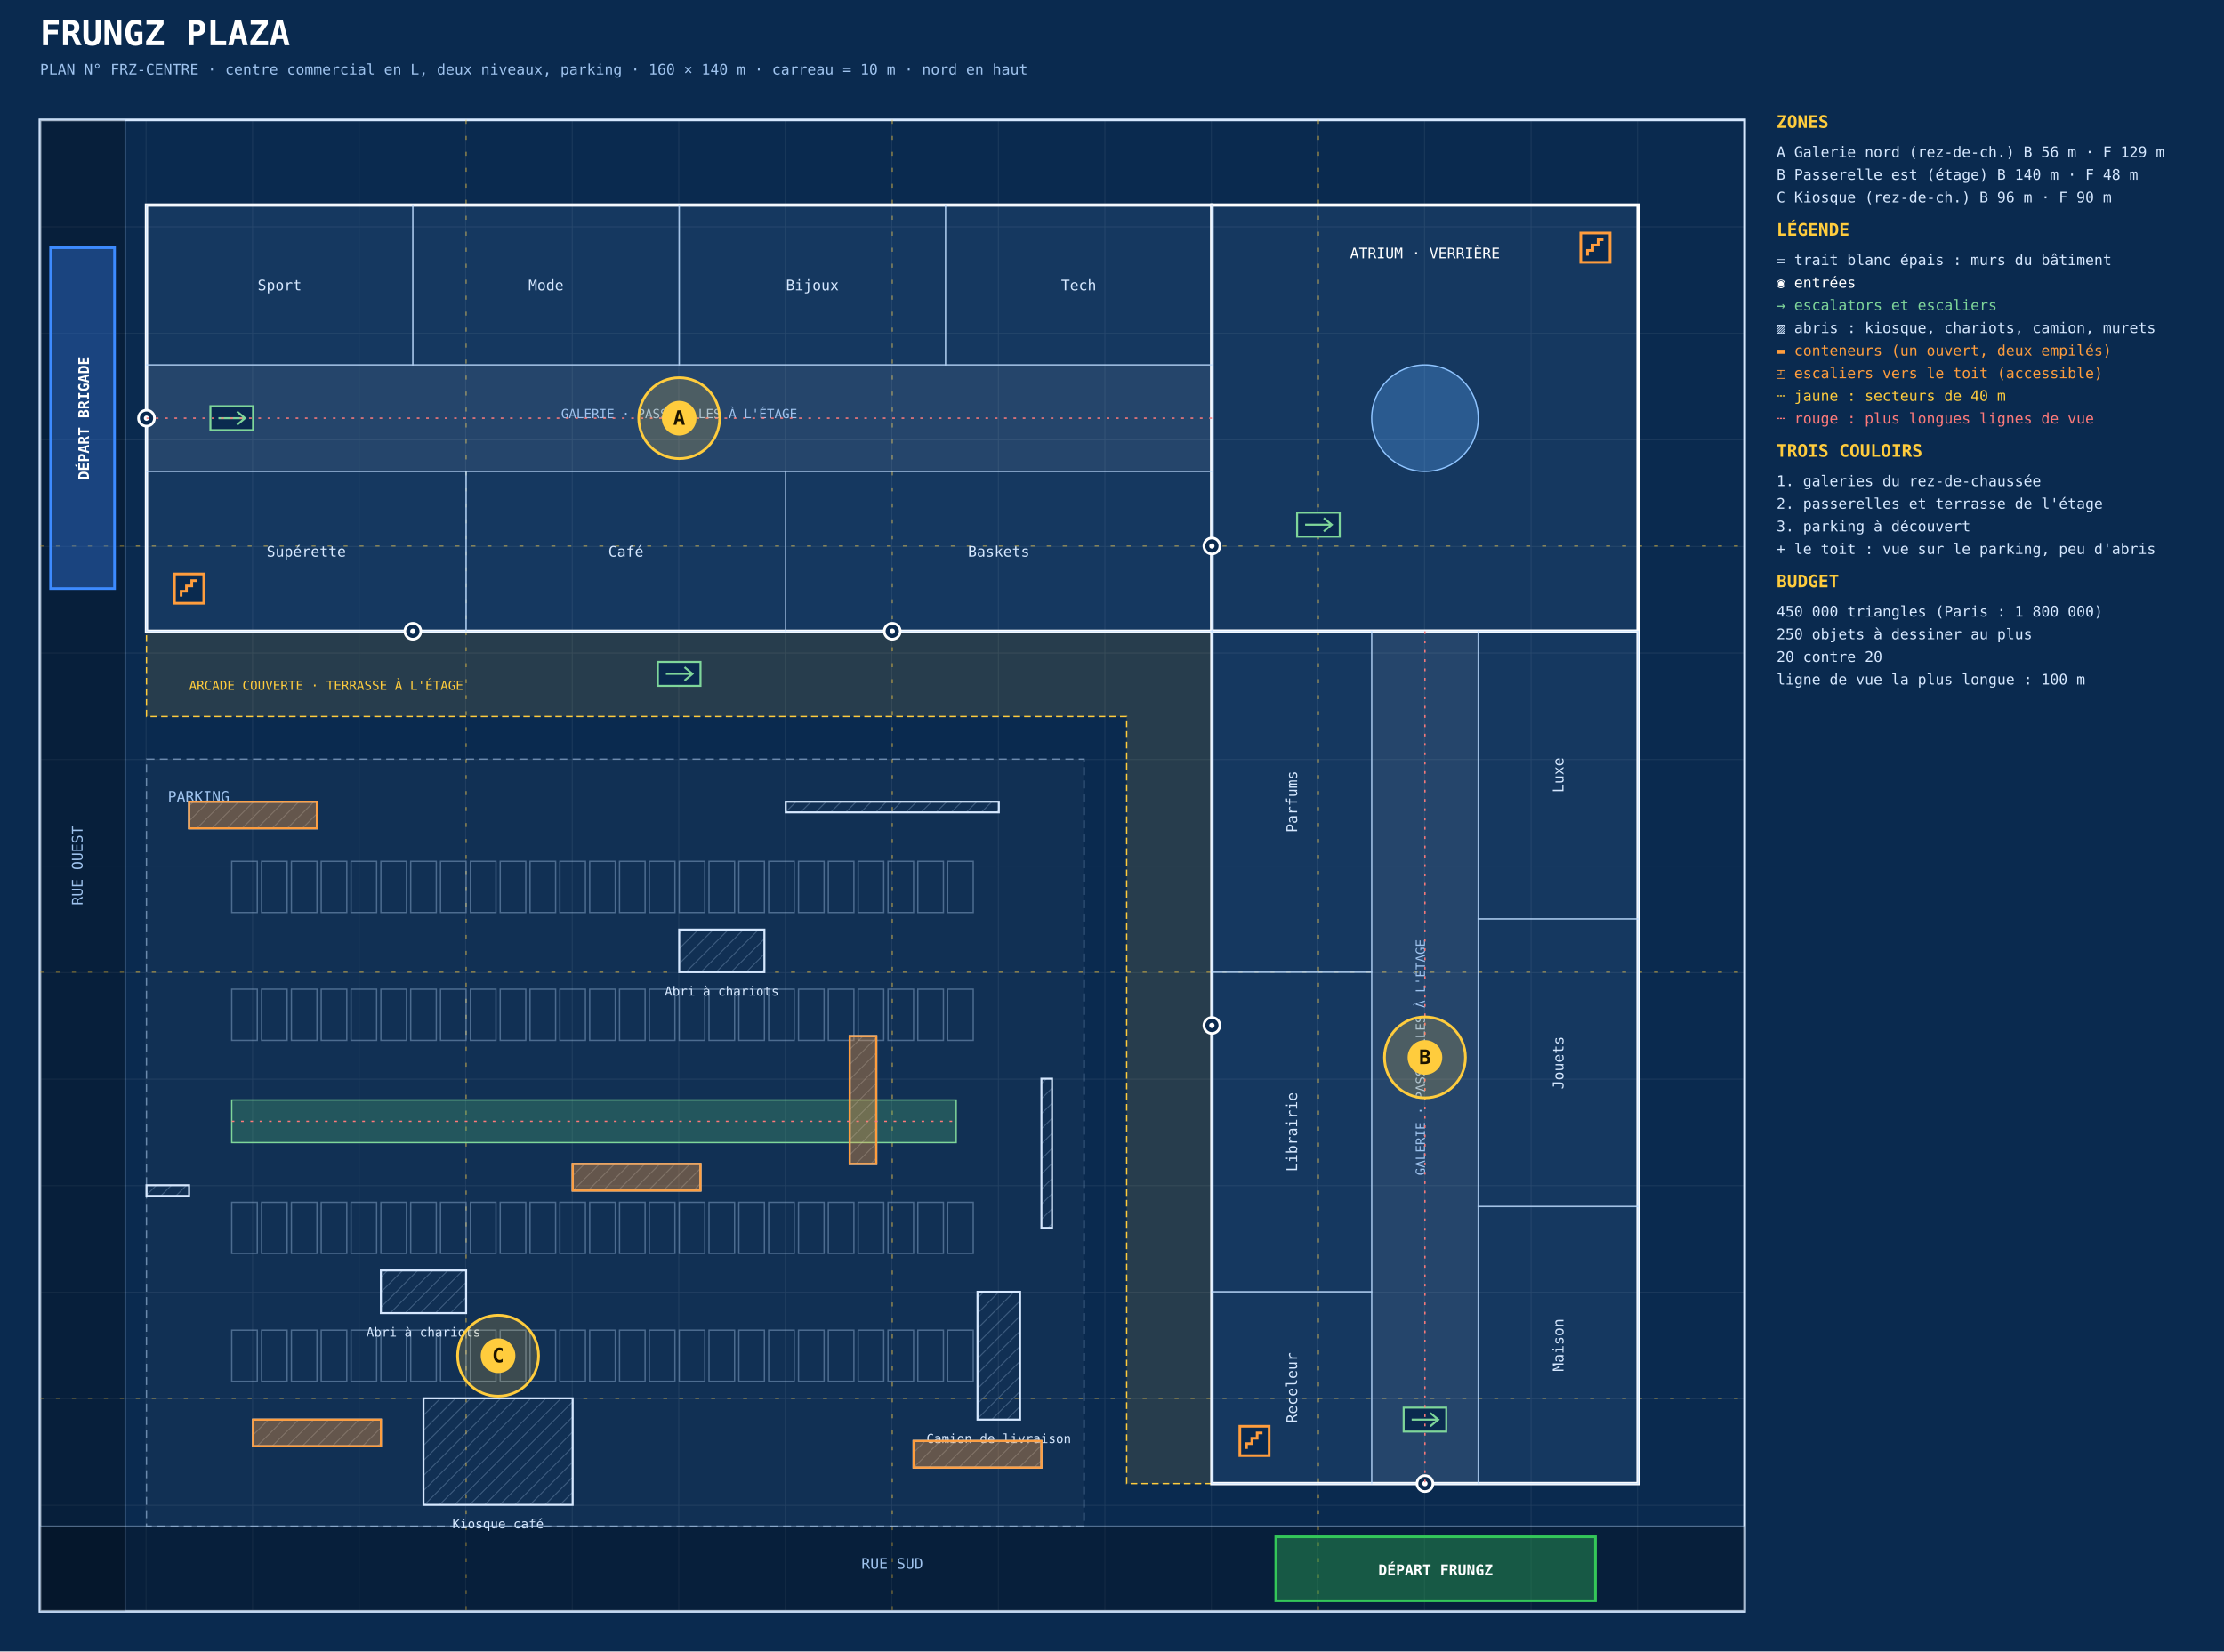
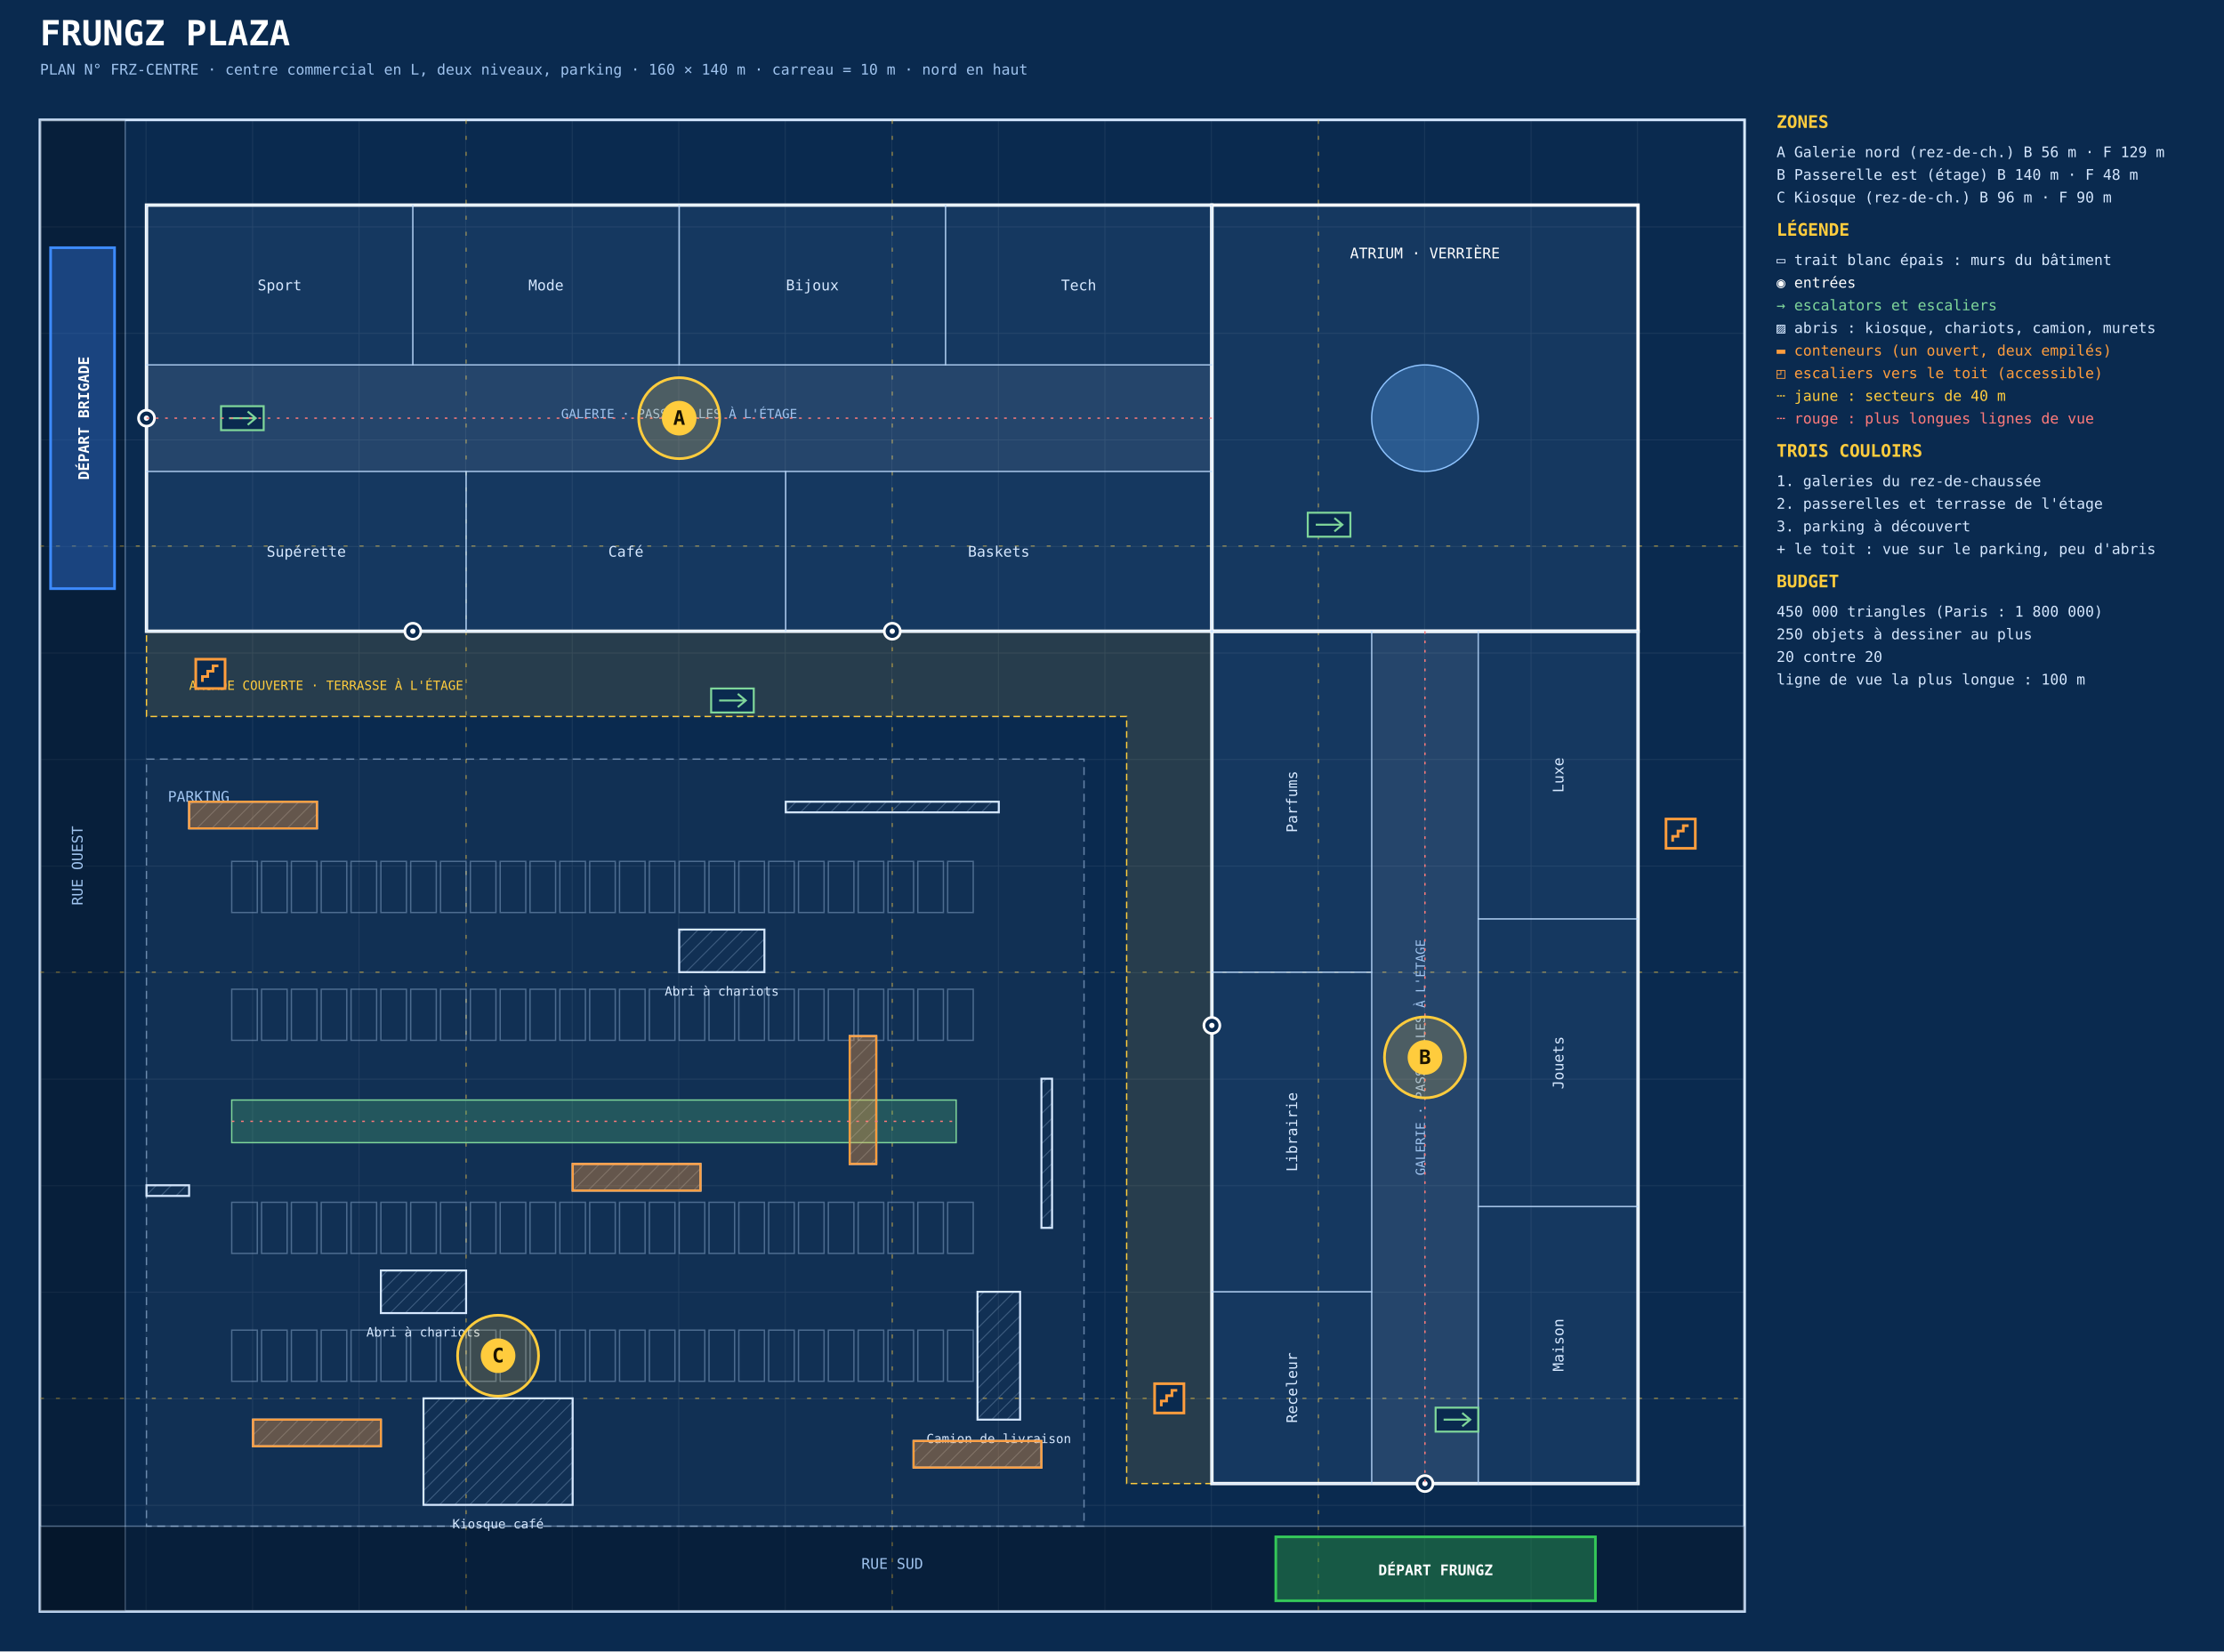
<svg xmlns="http://www.w3.org/2000/svg" viewBox="0 0 1670 1240" width="1670" height="1240" font-family="Menlo,Consolas,monospace" font-size="11" fill="#d6e8ff">
  <defs>
    <pattern id="g" width="80" height="80" patternUnits="userSpaceOnUse" x="30" y="90">
      <path d="M0 0H80V80" fill="none" stroke="rgba(255,255,255,.09)" />
    </pattern>
    <pattern id="h" width="8" height="8" patternUnits="userSpaceOnUse" patternTransform="rotate(45)">
      <path d="M0 0V8" stroke="rgba(190,220,255,.35)" />
    </pattern>
  </defs>
  <rect width="100%" height="100%" fill="#0a2a4f" />
  <rect x="30" y="90" width="1280" height="1120" fill="url(#g)" stroke="#d6e8ff" stroke-width="2" />
  <text x="30" y="34" font-size="26" font-weight="bold" fill="#fff">FRUNGZ PLAZA</text>
  <text x="30" y="56" fill="#9fc3ee">PLAN N° FRZ-CENTRE · centre commercial en L, deux niveaux, parking · 160 × 140 m · carreau = 10 m · nord en haut</text>
  <line x1="350" y1="90" x2="350" y2="1210" stroke="#ffcc3d" stroke-dasharray="3 9" opacity=".5" />
  <line x1="670" y1="90" x2="670" y2="1210" stroke="#ffcc3d" stroke-dasharray="3 9" opacity=".5" />
  <line x1="990" y1="90" x2="990" y2="1210" stroke="#ffcc3d" stroke-dasharray="3 9" opacity=".5" />
  <line x1="30" y1="410" x2="1310" y2="410" stroke="#ffcc3d" stroke-dasharray="3 9" opacity=".5" />
  <line x1="30" y1="730" x2="1310" y2="730" stroke="#ffcc3d" stroke-dasharray="3 9" opacity=".5" />
  <line x1="30" y1="1050" x2="1310" y2="1050" stroke="#ffcc3d" stroke-dasharray="3 9" opacity=".5" />
  <rect x="30" y="90" width="64" height="1120" fill="rgba(0,0,0,.25)" stroke="rgba(190,220,255,.4)" />
  <text x="62" y="650" text-anchor="middle" fill="#9fc3ee" transform="rotate(-90 62 650)">RUE OUEST</text>
  <rect x="30" y="1146" width="1280" height="64" fill="rgba(0,0,0,.25)" stroke="rgba(190,220,255,.4)" />
  <text x="670" y="1178" text-anchor="middle" fill="#9fc3ee">RUE SUD</text>
  <rect x="110" y="570" width="704" height="576" fill="rgba(255,255,255,.03)" stroke="rgba(190,220,255,.5)" stroke-dasharray="6 4" />
  <text x="126" y="602" fill="#9fc3ee">PARKING</text>
  <rect x="174" y="646.8" width="19.2" height="38.4" fill="none" stroke="rgba(190,220,255,.35)" />
  <rect x="196.4" y="646.8" width="19.2" height="38.4" fill="none" stroke="rgba(190,220,255,.35)" />
  <rect x="218.8" y="646.8" width="19.2" height="38.4" fill="none" stroke="rgba(190,220,255,.35)" />
  <rect x="241.2" y="646.8" width="19.2" height="38.4" fill="none" stroke="rgba(190,220,255,.35)" />
  <rect x="263.6" y="646.8" width="19.2" height="38.4" fill="none" stroke="rgba(190,220,255,.35)" />
  <rect x="286" y="646.8" width="19.2" height="38.4" fill="none" stroke="rgba(190,220,255,.35)" />
  <rect x="308.4" y="646.8" width="19.2" height="38.4" fill="none" stroke="rgba(190,220,255,.35)" />
  <rect x="330.8" y="646.8" width="19.2" height="38.4" fill="none" stroke="rgba(190,220,255,.35)" />
  <rect x="353.2" y="646.8" width="19.2" height="38.4" fill="none" stroke="rgba(190,220,255,.35)" />
  <rect x="375.6" y="646.8" width="19.2" height="38.4" fill="none" stroke="rgba(190,220,255,.35)" />
  <rect x="398" y="646.8" width="19.2" height="38.4" fill="none" stroke="rgba(190,220,255,.35)" />
  <rect x="420.4" y="646.8" width="19.2" height="38.4" fill="none" stroke="rgba(190,220,255,.35)" />
  <rect x="442.8" y="646.8" width="19.2" height="38.4" fill="none" stroke="rgba(190,220,255,.35)" />
  <rect x="465.2" y="646.8" width="19.2" height="38.4" fill="none" stroke="rgba(190,220,255,.35)" />
  <rect x="487.6" y="646.8" width="19.2" height="38.4" fill="none" stroke="rgba(190,220,255,.35)" />
  <rect x="510" y="646.8" width="19.2" height="38.4" fill="none" stroke="rgba(190,220,255,.35)" />
  <rect x="532.4" y="646.8" width="19.2" height="38.4" fill="none" stroke="rgba(190,220,255,.35)" />
  <rect x="554.8" y="646.8" width="19.2" height="38.4" fill="none" stroke="rgba(190,220,255,.35)" />
  <rect x="577.2" y="646.8" width="19.2" height="38.4" fill="none" stroke="rgba(190,220,255,.35)" />
  <rect x="599.6" y="646.8" width="19.2" height="38.4" fill="none" stroke="rgba(190,220,255,.35)" />
  <rect x="622" y="646.8" width="19.2" height="38.4" fill="none" stroke="rgba(190,220,255,.35)" />
  <rect x="644.4" y="646.8" width="19.2" height="38.4" fill="none" stroke="rgba(190,220,255,.35)" />
  <rect x="666.8" y="646.8" width="19.2" height="38.4" fill="none" stroke="rgba(190,220,255,.35)" />
  <rect x="689.2" y="646.8" width="19.2" height="38.4" fill="none" stroke="rgba(190,220,255,.35)" />
  <rect x="711.6" y="646.8" width="19.2" height="38.4" fill="none" stroke="rgba(190,220,255,.35)" />
  <rect x="174" y="742.8" width="19.2" height="38.4" fill="none" stroke="rgba(190,220,255,.35)" />
  <rect x="196.4" y="742.8" width="19.2" height="38.4" fill="none" stroke="rgba(190,220,255,.35)" />
  <rect x="218.8" y="742.8" width="19.2" height="38.4" fill="none" stroke="rgba(190,220,255,.35)" />
  <rect x="241.2" y="742.8" width="19.2" height="38.4" fill="none" stroke="rgba(190,220,255,.35)" />
  <rect x="263.6" y="742.8" width="19.2" height="38.4" fill="none" stroke="rgba(190,220,255,.35)" />
  <rect x="286" y="742.8" width="19.2" height="38.4" fill="none" stroke="rgba(190,220,255,.35)" />
  <rect x="308.4" y="742.8" width="19.2" height="38.4" fill="none" stroke="rgba(190,220,255,.35)" />
  <rect x="330.8" y="742.8" width="19.2" height="38.4" fill="none" stroke="rgba(190,220,255,.35)" />
  <rect x="353.2" y="742.8" width="19.2" height="38.4" fill="none" stroke="rgba(190,220,255,.35)" />
  <rect x="375.6" y="742.8" width="19.2" height="38.4" fill="none" stroke="rgba(190,220,255,.35)" />
  <rect x="398" y="742.8" width="19.2" height="38.4" fill="none" stroke="rgba(190,220,255,.35)" />
  <rect x="420.4" y="742.8" width="19.2" height="38.4" fill="none" stroke="rgba(190,220,255,.35)" />
  <rect x="442.8" y="742.8" width="19.2" height="38.4" fill="none" stroke="rgba(190,220,255,.35)" />
  <rect x="465.2" y="742.8" width="19.2" height="38.4" fill="none" stroke="rgba(190,220,255,.35)" />
  <rect x="487.6" y="742.8" width="19.2" height="38.4" fill="none" stroke="rgba(190,220,255,.35)" />
  <rect x="510" y="742.8" width="19.2" height="38.4" fill="none" stroke="rgba(190,220,255,.35)" />
  <rect x="532.4" y="742.8" width="19.2" height="38.4" fill="none" stroke="rgba(190,220,255,.35)" />
  <rect x="554.8" y="742.8" width="19.2" height="38.4" fill="none" stroke="rgba(190,220,255,.35)" />
  <rect x="577.2" y="742.8" width="19.2" height="38.4" fill="none" stroke="rgba(190,220,255,.35)" />
  <rect x="599.6" y="742.8" width="19.2" height="38.4" fill="none" stroke="rgba(190,220,255,.35)" />
  <rect x="622" y="742.8" width="19.2" height="38.4" fill="none" stroke="rgba(190,220,255,.35)" />
  <rect x="644.4" y="742.8" width="19.2" height="38.4" fill="none" stroke="rgba(190,220,255,.35)" />
  <rect x="666.8" y="742.8" width="19.2" height="38.4" fill="none" stroke="rgba(190,220,255,.35)" />
  <rect x="689.2" y="742.8" width="19.2" height="38.4" fill="none" stroke="rgba(190,220,255,.35)" />
  <rect x="711.6" y="742.8" width="19.2" height="38.4" fill="none" stroke="rgba(190,220,255,.35)" />
  <rect x="174" y="902.8" width="19.2" height="38.4" fill="none" stroke="rgba(190,220,255,.35)" />
  <rect x="196.4" y="902.8" width="19.2" height="38.4" fill="none" stroke="rgba(190,220,255,.35)" />
  <rect x="218.8" y="902.8" width="19.2" height="38.4" fill="none" stroke="rgba(190,220,255,.35)" />
  <rect x="241.2" y="902.8" width="19.2" height="38.4" fill="none" stroke="rgba(190,220,255,.35)" />
  <rect x="263.6" y="902.8" width="19.2" height="38.4" fill="none" stroke="rgba(190,220,255,.35)" />
  <rect x="286" y="902.8" width="19.2" height="38.4" fill="none" stroke="rgba(190,220,255,.35)" />
  <rect x="308.4" y="902.8" width="19.2" height="38.4" fill="none" stroke="rgba(190,220,255,.35)" />
  <rect x="330.8" y="902.8" width="19.2" height="38.4" fill="none" stroke="rgba(190,220,255,.35)" />
  <rect x="353.2" y="902.8" width="19.2" height="38.4" fill="none" stroke="rgba(190,220,255,.35)" />
  <rect x="375.6" y="902.8" width="19.2" height="38.4" fill="none" stroke="rgba(190,220,255,.35)" />
  <rect x="398" y="902.8" width="19.2" height="38.4" fill="none" stroke="rgba(190,220,255,.35)" />
  <rect x="420.4" y="902.8" width="19.2" height="38.4" fill="none" stroke="rgba(190,220,255,.35)" />
  <rect x="442.8" y="902.8" width="19.2" height="38.4" fill="none" stroke="rgba(190,220,255,.35)" />
  <rect x="465.2" y="902.8" width="19.2" height="38.4" fill="none" stroke="rgba(190,220,255,.35)" />
  <rect x="487.6" y="902.8" width="19.2" height="38.4" fill="none" stroke="rgba(190,220,255,.35)" />
  <rect x="510" y="902.8" width="19.2" height="38.4" fill="none" stroke="rgba(190,220,255,.35)" />
  <rect x="532.4" y="902.8" width="19.2" height="38.4" fill="none" stroke="rgba(190,220,255,.35)" />
  <rect x="554.8" y="902.8" width="19.2" height="38.4" fill="none" stroke="rgba(190,220,255,.35)" />
  <rect x="577.2" y="902.8" width="19.2" height="38.4" fill="none" stroke="rgba(190,220,255,.35)" />
  <rect x="599.6" y="902.8" width="19.2" height="38.4" fill="none" stroke="rgba(190,220,255,.35)" />
  <rect x="622" y="902.8" width="19.2" height="38.4" fill="none" stroke="rgba(190,220,255,.35)" />
  <rect x="644.4" y="902.8" width="19.2" height="38.4" fill="none" stroke="rgba(190,220,255,.35)" />
  <rect x="666.8" y="902.8" width="19.2" height="38.4" fill="none" stroke="rgba(190,220,255,.35)" />
  <rect x="689.2" y="902.8" width="19.2" height="38.4" fill="none" stroke="rgba(190,220,255,.35)" />
  <rect x="711.6" y="902.8" width="19.2" height="38.4" fill="none" stroke="rgba(190,220,255,.35)" />
  <rect x="174" y="998.8" width="19.2" height="38.4" fill="none" stroke="rgba(190,220,255,.35)" />
  <rect x="196.4" y="998.8" width="19.2" height="38.4" fill="none" stroke="rgba(190,220,255,.35)" />
  <rect x="218.8" y="998.8" width="19.2" height="38.4" fill="none" stroke="rgba(190,220,255,.35)" />
  <rect x="241.2" y="998.8" width="19.2" height="38.4" fill="none" stroke="rgba(190,220,255,.35)" />
  <rect x="263.6" y="998.8" width="19.2" height="38.4" fill="none" stroke="rgba(190,220,255,.35)" />
  <rect x="286" y="998.8" width="19.2" height="38.4" fill="none" stroke="rgba(190,220,255,.35)" />
  <rect x="308.4" y="998.8" width="19.2" height="38.4" fill="none" stroke="rgba(190,220,255,.35)" />
  <rect x="330.8" y="998.8" width="19.2" height="38.4" fill="none" stroke="rgba(190,220,255,.35)" />
  <rect x="353.2" y="998.8" width="19.2" height="38.4" fill="none" stroke="rgba(190,220,255,.35)" />
  <rect x="375.6" y="998.8" width="19.2" height="38.4" fill="none" stroke="rgba(190,220,255,.35)" />
  <rect x="398" y="998.8" width="19.2" height="38.4" fill="none" stroke="rgba(190,220,255,.35)" />
  <rect x="420.4" y="998.8" width="19.2" height="38.4" fill="none" stroke="rgba(190,220,255,.35)" />
  <rect x="442.8" y="998.8" width="19.2" height="38.4" fill="none" stroke="rgba(190,220,255,.35)" />
  <rect x="465.2" y="998.8" width="19.2" height="38.4" fill="none" stroke="rgba(190,220,255,.35)" />
  <rect x="487.6" y="998.8" width="19.2" height="38.4" fill="none" stroke="rgba(190,220,255,.35)" />
  <rect x="510" y="998.8" width="19.2" height="38.4" fill="none" stroke="rgba(190,220,255,.35)" />
  <rect x="532.4" y="998.8" width="19.2" height="38.4" fill="none" stroke="rgba(190,220,255,.35)" />
  <rect x="554.8" y="998.8" width="19.2" height="38.4" fill="none" stroke="rgba(190,220,255,.35)" />
  <rect x="577.2" y="998.8" width="19.2" height="38.4" fill="none" stroke="rgba(190,220,255,.35)" />
  <rect x="599.6" y="998.8" width="19.2" height="38.4" fill="none" stroke="rgba(190,220,255,.35)" />
  <rect x="622" y="998.8" width="19.2" height="38.4" fill="none" stroke="rgba(190,220,255,.35)" />
  <rect x="644.4" y="998.8" width="19.2" height="38.4" fill="none" stroke="rgba(190,220,255,.35)" />
  <rect x="666.8" y="998.8" width="19.2" height="38.4" fill="none" stroke="rgba(190,220,255,.35)" />
  <rect x="689.2" y="998.8" width="19.2" height="38.4" fill="none" stroke="rgba(190,220,255,.35)" />
  <rect x="711.6" y="998.8" width="19.2" height="38.4" fill="none" stroke="rgba(190,220,255,.35)" />
  <rect x="174" y="826" width="544" height="32" fill="rgba(90,200,120,.25)" stroke="#7fd69a" />
  <rect x="318" y="1050" width="112" height="80" fill="url(#h)" stroke="#d6e8ff" stroke-width="1.5" />
  <text x="374" y="1147.6" text-anchor="middle" font-size="9.5">Kiosque café</text>
  <rect x="510" y="698" width="64" height="32" fill="url(#h)" stroke="#d6e8ff" stroke-width="1.5" />
  <text x="542" y="747.6" text-anchor="middle" font-size="9.5">Abri à chariots</text>
  <rect x="286" y="954" width="64" height="32" fill="url(#h)" stroke="#d6e8ff" stroke-width="1.5" />
  <text x="318" y="1003.6" text-anchor="middle" font-size="9.5">Abri à chariots</text>
  <rect x="734" y="970" width="32" height="96" fill="url(#h)" stroke="#d6e8ff" stroke-width="1.5" />
  <text x="750" y="1083.6" text-anchor="middle" font-size="9.5">Camion de livraison</text>
  <rect x="110" y="890" width="32" height="8" fill="url(#h)" stroke="#d6e8ff" stroke-width="1.5" />
  <rect x="590" y="602" width="160" height="8" fill="url(#h)" stroke="#d6e8ff" stroke-width="1.5" />
  <rect x="782" y="810" width="8" height="112" fill="url(#h)" stroke="#d6e8ff" stroke-width="1.5" />
  <rect x="142" y="602" width="96" height="20" fill="url(#h)" stroke="#d6e8ff" stroke-width="1.5" />
  <rect x="142" y="602" width="96" height="20" fill="rgba(255,157,61,.35)" stroke="#ff9d3d" stroke-width="1.5" />
  <rect x="430" y="874" width="96" height="20" fill="url(#h)" stroke="#d6e8ff" stroke-width="1.5" />
  <rect x="430" y="874" width="96" height="20" fill="rgba(255,157,61,.35)" stroke="#ff9d3d" stroke-width="1.5" />
  <rect x="638" y="778" width="20" height="96" fill="url(#h)" stroke="#d6e8ff" stroke-width="1.5" />
  <rect x="638" y="778" width="20" height="96" fill="rgba(255,157,61,.35)" stroke="#ff9d3d" stroke-width="1.5" />
  <rect x="190" y="1066" width="96" height="20" fill="url(#h)" stroke="#d6e8ff" stroke-width="1.5" />
  <rect x="190" y="1066" width="96" height="20" fill="rgba(255,157,61,.35)" stroke="#ff9d3d" stroke-width="1.5" />
  <rect x="686" y="1082" width="96" height="20" fill="url(#h)" stroke="#d6e8ff" stroke-width="1.5" />
  <rect x="686" y="1082" width="96" height="20" fill="rgba(255,157,61,.35)" stroke="#ff9d3d" stroke-width="1.5" />
  <polygon points="110,474 910,474 910,1114 846,1114 846,538 110,538" fill="rgba(255,204,61,.12)" stroke="#ffcc3d" stroke-dasharray="5 3" />
  <text x="142" y="518" fill="#ffcc3d" font-size="9.5">ARCADE COUVERTE · TERRASSE À L'ÉTAGE</text>
  <rect x="110" y="154" width="800" height="320" fill="rgba(120,180,255,.10)" stroke="#fff" stroke-width="2.5" />
  <rect x="910" y="474" width="320" height="640" fill="rgba(120,180,255,.10)" stroke="#fff" stroke-width="2.5" />
  <rect x="910" y="154" width="320" height="320" fill="rgba(120,180,255,.10)" stroke="#fff" stroke-width="2.5" />
  <rect x="110" y="274" width="800" height="80" fill="rgba(255,255,255,.07)" stroke="rgba(190,220,255,.5)" />
  <text x="510" y="314" text-anchor="middle" fill="#9fc3ee" font-size="9.5">GALERIE · PASSERELLES À L'ÉTAGE</text>
  <rect x="1030" y="474" width="80" height="640" fill="rgba(255,255,255,.07)" stroke="rgba(190,220,255,.5)" />
  <text x="1070" y="794" text-anchor="middle" fill="#9fc3ee" font-size="9.5" transform="rotate(-90 1070 794)">GALERIE · PASSERELLES À L'ÉTAGE</text>
  <rect x="110" y="154" width="200" height="120" fill="none" stroke="rgba(190,220,255,.6)" />
  <text x="210" y="218" text-anchor="middle">Sport</text>
  <rect x="310" y="154" width="200" height="120" fill="none" stroke="rgba(190,220,255,.6)" />
  <text x="410" y="218" text-anchor="middle">Mode</text>
  <rect x="510" y="154" width="200" height="120" fill="none" stroke="rgba(190,220,255,.6)" />
  <text x="610" y="218" text-anchor="middle">Bijoux</text>
  <rect x="710" y="154" width="200" height="120" fill="none" stroke="rgba(190,220,255,.6)" />
  <text x="810" y="218" text-anchor="middle">Tech</text>
  <rect x="110" y="354" width="240" height="120" fill="none" stroke="rgba(190,220,255,.6)" />
  <text x="230" y="418" text-anchor="middle">Supérette</text>
  <rect x="350" y="354" width="240" height="120" fill="none" stroke="rgba(190,220,255,.6)" />
  <text x="470" y="418" text-anchor="middle">Café</text>
  <rect x="590" y="354" width="320" height="120" fill="none" stroke="rgba(190,220,255,.6)" />
  <text x="750" y="418" text-anchor="middle">Baskets</text>
  <rect x="1110" y="474" width="120" height="216" fill="none" stroke="rgba(190,220,255,.6)" />
  <text x="1170" y="586" text-anchor="middle" transform="rotate(-90 1170 582)">Luxe</text>
  <rect x="1110" y="690" width="120" height="216" fill="none" stroke="rgba(190,220,255,.6)" />
  <text x="1170" y="802" text-anchor="middle" transform="rotate(-90 1170 798)">Jouets</text>
  <rect x="1110" y="906" width="120" height="208" fill="none" stroke="rgba(190,220,255,.6)" />
  <text x="1170" y="1014" text-anchor="middle" transform="rotate(-90 1170 1010)">Maison</text>
  <rect x="910" y="474" width="120" height="256" fill="none" stroke="rgba(190,220,255,.6)" />
  <text x="970" y="606" text-anchor="middle" transform="rotate(-90 970 602)">Parfums</text>
  <rect x="910" y="730" width="120" height="240" fill="none" stroke="rgba(190,220,255,.6)" />
  <text x="970" y="854" text-anchor="middle" transform="rotate(-90 970 850)">Librairie</text>
  <rect x="910" y="970" width="120" height="144" fill="none" stroke="rgba(190,220,255,.6)" />
  <text x="970" y="1046" text-anchor="middle" transform="rotate(-90 970 1042)">Receleur</text>
  <circle cx="1070" cy="314" r="40" fill="rgba(90,170,255,.3)" stroke="#8fc4ff" />
  <text x="1070" y="194" text-anchor="middle" fill="#fff">ATRIUM · VERRIÈRE</text>
-   <rect x="131" y="431" width="22" height="22" fill="#0a2a4f" stroke="#ff9d3d" stroke-width="2" />
-   <path d="M136 448v-4h4v-4h4v-4h4" fill="none" stroke="#ff9d3d" stroke-width="2" />
-   <rect x="1187" y="175" width="22" height="22" fill="#0a2a4f" stroke="#ff9d3d" stroke-width="2" />
-   <path d="M1192 192v-4h4v-4h4v-4h4" fill="none" stroke="#ff9d3d" stroke-width="2" />
-   <rect x="931" y="1071" width="22" height="22" fill="#0a2a4f" stroke="#ff9d3d" stroke-width="2" />
-   <path d="M936 1088v-4h4v-4h4v-4h4" fill="none" stroke="#ff9d3d" stroke-width="2" />
-   <rect x="158" y="305" width="32" height="18" fill="#0a2a4f" stroke="#7fd69a" stroke-width="1.5" />
-   <path d="M164 314h20m-6 -5l6 5l-6 5" fill="none" stroke="#7fd69a" stroke-width="1.5" />
-   <rect x="974" y="385" width="32" height="18" fill="#0a2a4f" stroke="#7fd69a" stroke-width="1.5" />
-   <path d="M980 394h20m-6 -5l6 5l-6 5" fill="none" stroke="#7fd69a" stroke-width="1.5" />
-   <rect x="1054" y="1057" width="32" height="18" fill="#0a2a4f" stroke="#7fd69a" stroke-width="1.5" />
-   <path d="M1060 1066h20m-6 -5l6 5l-6 5" fill="none" stroke="#7fd69a" stroke-width="1.5" />
-   <rect x="494" y="497" width="32" height="18" fill="#0a2a4f" stroke="#7fd69a" stroke-width="1.5" />
-   <path d="M500 506h20m-6 -5l6 5l-6 5" fill="none" stroke="#7fd69a" stroke-width="1.5" />
+   <rect x="147" y="495" width="22" height="22" fill="#0a2a4f" stroke="#ff9d3d" stroke-width="2" />
+   <path d="M152 512v-4h4v-4h4v-4h4" fill="none" stroke="#ff9d3d" stroke-width="2" />
+   <rect x="1251" y="615" width="22" height="22" fill="#0a2a4f" stroke="#ff9d3d" stroke-width="2" />
+   <path d="M1256 632v-4h4v-4h4v-4h4" fill="none" stroke="#ff9d3d" stroke-width="2" />
+   <rect x="867" y="1039" width="22" height="22" fill="#0a2a4f" stroke="#ff9d3d" stroke-width="2" />
+   <path d="M872 1056v-4h4v-4h4v-4h4" fill="none" stroke="#ff9d3d" stroke-width="2" />
+   <rect x="166" y="305" width="32" height="18" fill="#0a2a4f" stroke="#7fd69a" stroke-width="1.5" />
+   <path d="M172 314h20m-6 -5l6 5l-6 5" fill="none" stroke="#7fd69a" stroke-width="1.5" />
+   <rect x="982" y="385" width="32" height="18" fill="#0a2a4f" stroke="#7fd69a" stroke-width="1.5" />
+   <path d="M988 394h20m-6 -5l6 5l-6 5" fill="none" stroke="#7fd69a" stroke-width="1.5" />
+   <rect x="1078" y="1057" width="32" height="18" fill="#0a2a4f" stroke="#7fd69a" stroke-width="1.5" />
+   <path d="M1084 1066h20m-6 -5l6 5l-6 5" fill="none" stroke="#7fd69a" stroke-width="1.5" />
+   <rect x="534" y="517" width="32" height="18" fill="#0a2a4f" stroke="#7fd69a" stroke-width="1.5" />
+   <path d="M540 526h20m-6 -5l6 5l-6 5" fill="none" stroke="#7fd69a" stroke-width="1.5" />
  <circle cx="110" cy="314" r="6" fill="#0a2a4f" stroke="#fff" stroke-width="2" />
  <circle cx="110" cy="314" r="2" fill="#fff" />
  <circle cx="310" cy="474" r="6" fill="#0a2a4f" stroke="#fff" stroke-width="2" />
  <circle cx="310" cy="474" r="2" fill="#fff" />
  <circle cx="670" cy="474" r="6" fill="#0a2a4f" stroke="#fff" stroke-width="2" />
  <circle cx="670" cy="474" r="2" fill="#fff" />
  <circle cx="910" cy="770" r="6" fill="#0a2a4f" stroke="#fff" stroke-width="2" />
  <circle cx="910" cy="770" r="2" fill="#fff" />
  <circle cx="1070" cy="1114" r="6" fill="#0a2a4f" stroke="#fff" stroke-width="2" />
  <circle cx="1070" cy="1114" r="2" fill="#fff" />
-   <circle cx="910" cy="410" r="6" fill="#0a2a4f" stroke="#fff" stroke-width="2" />
-   <circle cx="910" cy="410" r="2" fill="#fff" />
  <line x1="110" y1="314" x2="910" y2="314" stroke="#ff7a7a" stroke-width="1" stroke-dasharray="2 5" />
  <line x1="1070" y1="474" x2="1070" y2="1114" stroke="#ff7a7a" stroke-width="1" stroke-dasharray="2 5" />
  <line x1="174" y1="842" x2="718" y2="842" stroke="#ff7a7a" stroke-width="1" stroke-dasharray="2 5" />
  <rect x="38" y="186" width="48" height="256" fill="#3d8bff" fill-opacity=".35" stroke="#3d8bff" stroke-width="2" />
  <text x="62" y="318.8" text-anchor="middle" fill="#fff" font-weight="bold" transform="rotate(-90 62 314)">DÉPART BRIGADE</text>
  <rect x="958" y="1154" width="240" height="48" fill="#34c759" fill-opacity=".35" stroke="#34c759" stroke-width="2" />
  <text x="1078" y="1182.8" text-anchor="middle" fill="#fff" font-weight="bold">DÉPART FRUNGZ</text>
  <circle cx="510" cy="314" r="30.4" fill="rgba(255,204,61,.18)" stroke="#ffcc3d" stroke-width="2" />
  <circle cx="510" cy="314" r="13" fill="#ffcc3d" />
  <text x="510" y="319" text-anchor="middle" font-size="15" font-weight="bold" fill="#1a1300">A</text>
  <circle cx="1070" cy="794" r="30.4" fill="rgba(255,204,61,.18)" stroke="#ffcc3d" stroke-width="2" />
  <circle cx="1070" cy="794" r="13" fill="#ffcc3d" />
  <text x="1070" y="799" text-anchor="middle" font-size="15" font-weight="bold" fill="#1a1300">B</text>
  <circle cx="374" cy="1018" r="30.4" fill="rgba(255,204,61,.18)" stroke="#ffcc3d" stroke-width="2" />
  <circle cx="374" cy="1018" r="13" fill="#ffcc3d" />
  <text x="374" y="1023" text-anchor="middle" font-size="15" font-weight="bold" fill="#1a1300">C</text>
  <text x="1334" y="96" fill="#ffcc3d" font-weight="bold" font-size="13">ZONES</text>
  <text x="1334" y="118" fill="#d6e8ff">A Galerie nord (rez-de-ch.)  B 56 m · F 129 m</text>
  <text x="1334" y="135" fill="#d6e8ff">B Passerelle est (étage)  B 140 m · F 48 m</text>
  <text x="1334" y="152" fill="#d6e8ff">C Kiosque (rez-de-ch.)  B 96 m · F 90 m</text>
  <text x="1334" y="177" fill="#ffcc3d" font-weight="bold" font-size="13">LÉGENDE</text>
  <text x="1334" y="199" fill="#d6e8ff">▭ trait blanc épais : murs du bâtiment</text>
  <text x="1334" y="216" fill="#fff">◉ entrées</text>
  <text x="1334" y="233" fill="#7fd69a">→ escalators et escaliers</text>
  <text x="1334" y="250" fill="#d6e8ff">▨ abris : kiosque, chariots, camion, murets</text>
  <text x="1334" y="267" fill="#ff9d3d">▬ conteneurs (un ouvert, deux empilés)</text>
  <text x="1334" y="284" fill="#ff9d3d">◰ escaliers vers le toit (accessible)</text>
  <text x="1334" y="301" fill="#ffcc3d">┄ jaune : secteurs de 40 m</text>
  <text x="1334" y="318" fill="#ff7a7a">┄ rouge : plus longues lignes de vue</text>
  <text x="1334" y="343" fill="#ffcc3d" font-weight="bold" font-size="13">TROIS COULOIRS</text>
  <text x="1334" y="365" fill="#d6e8ff">1. galeries du rez-de-chaussée</text>
  <text x="1334" y="382" fill="#d6e8ff">2. passerelles et terrasse de l'étage</text>
  <text x="1334" y="399" fill="#d6e8ff">3. parking à découvert</text>
  <text x="1334" y="416" fill="#d6e8ff">+ le toit : vue sur le parking, peu d'abris</text>
  <text x="1334" y="441" fill="#ffcc3d" font-weight="bold" font-size="13">BUDGET</text>
  <text x="1334" y="463" fill="#d6e8ff">450 000 triangles (Paris : 1 800 000)</text>
  <text x="1334" y="480" fill="#d6e8ff">250 objets à dessiner au plus</text>
  <text x="1334" y="497" fill="#d6e8ff">20 contre 20</text>
  <text x="1334" y="514" fill="#d6e8ff">ligne de vue la plus longue : 100 m</text>
</svg>
